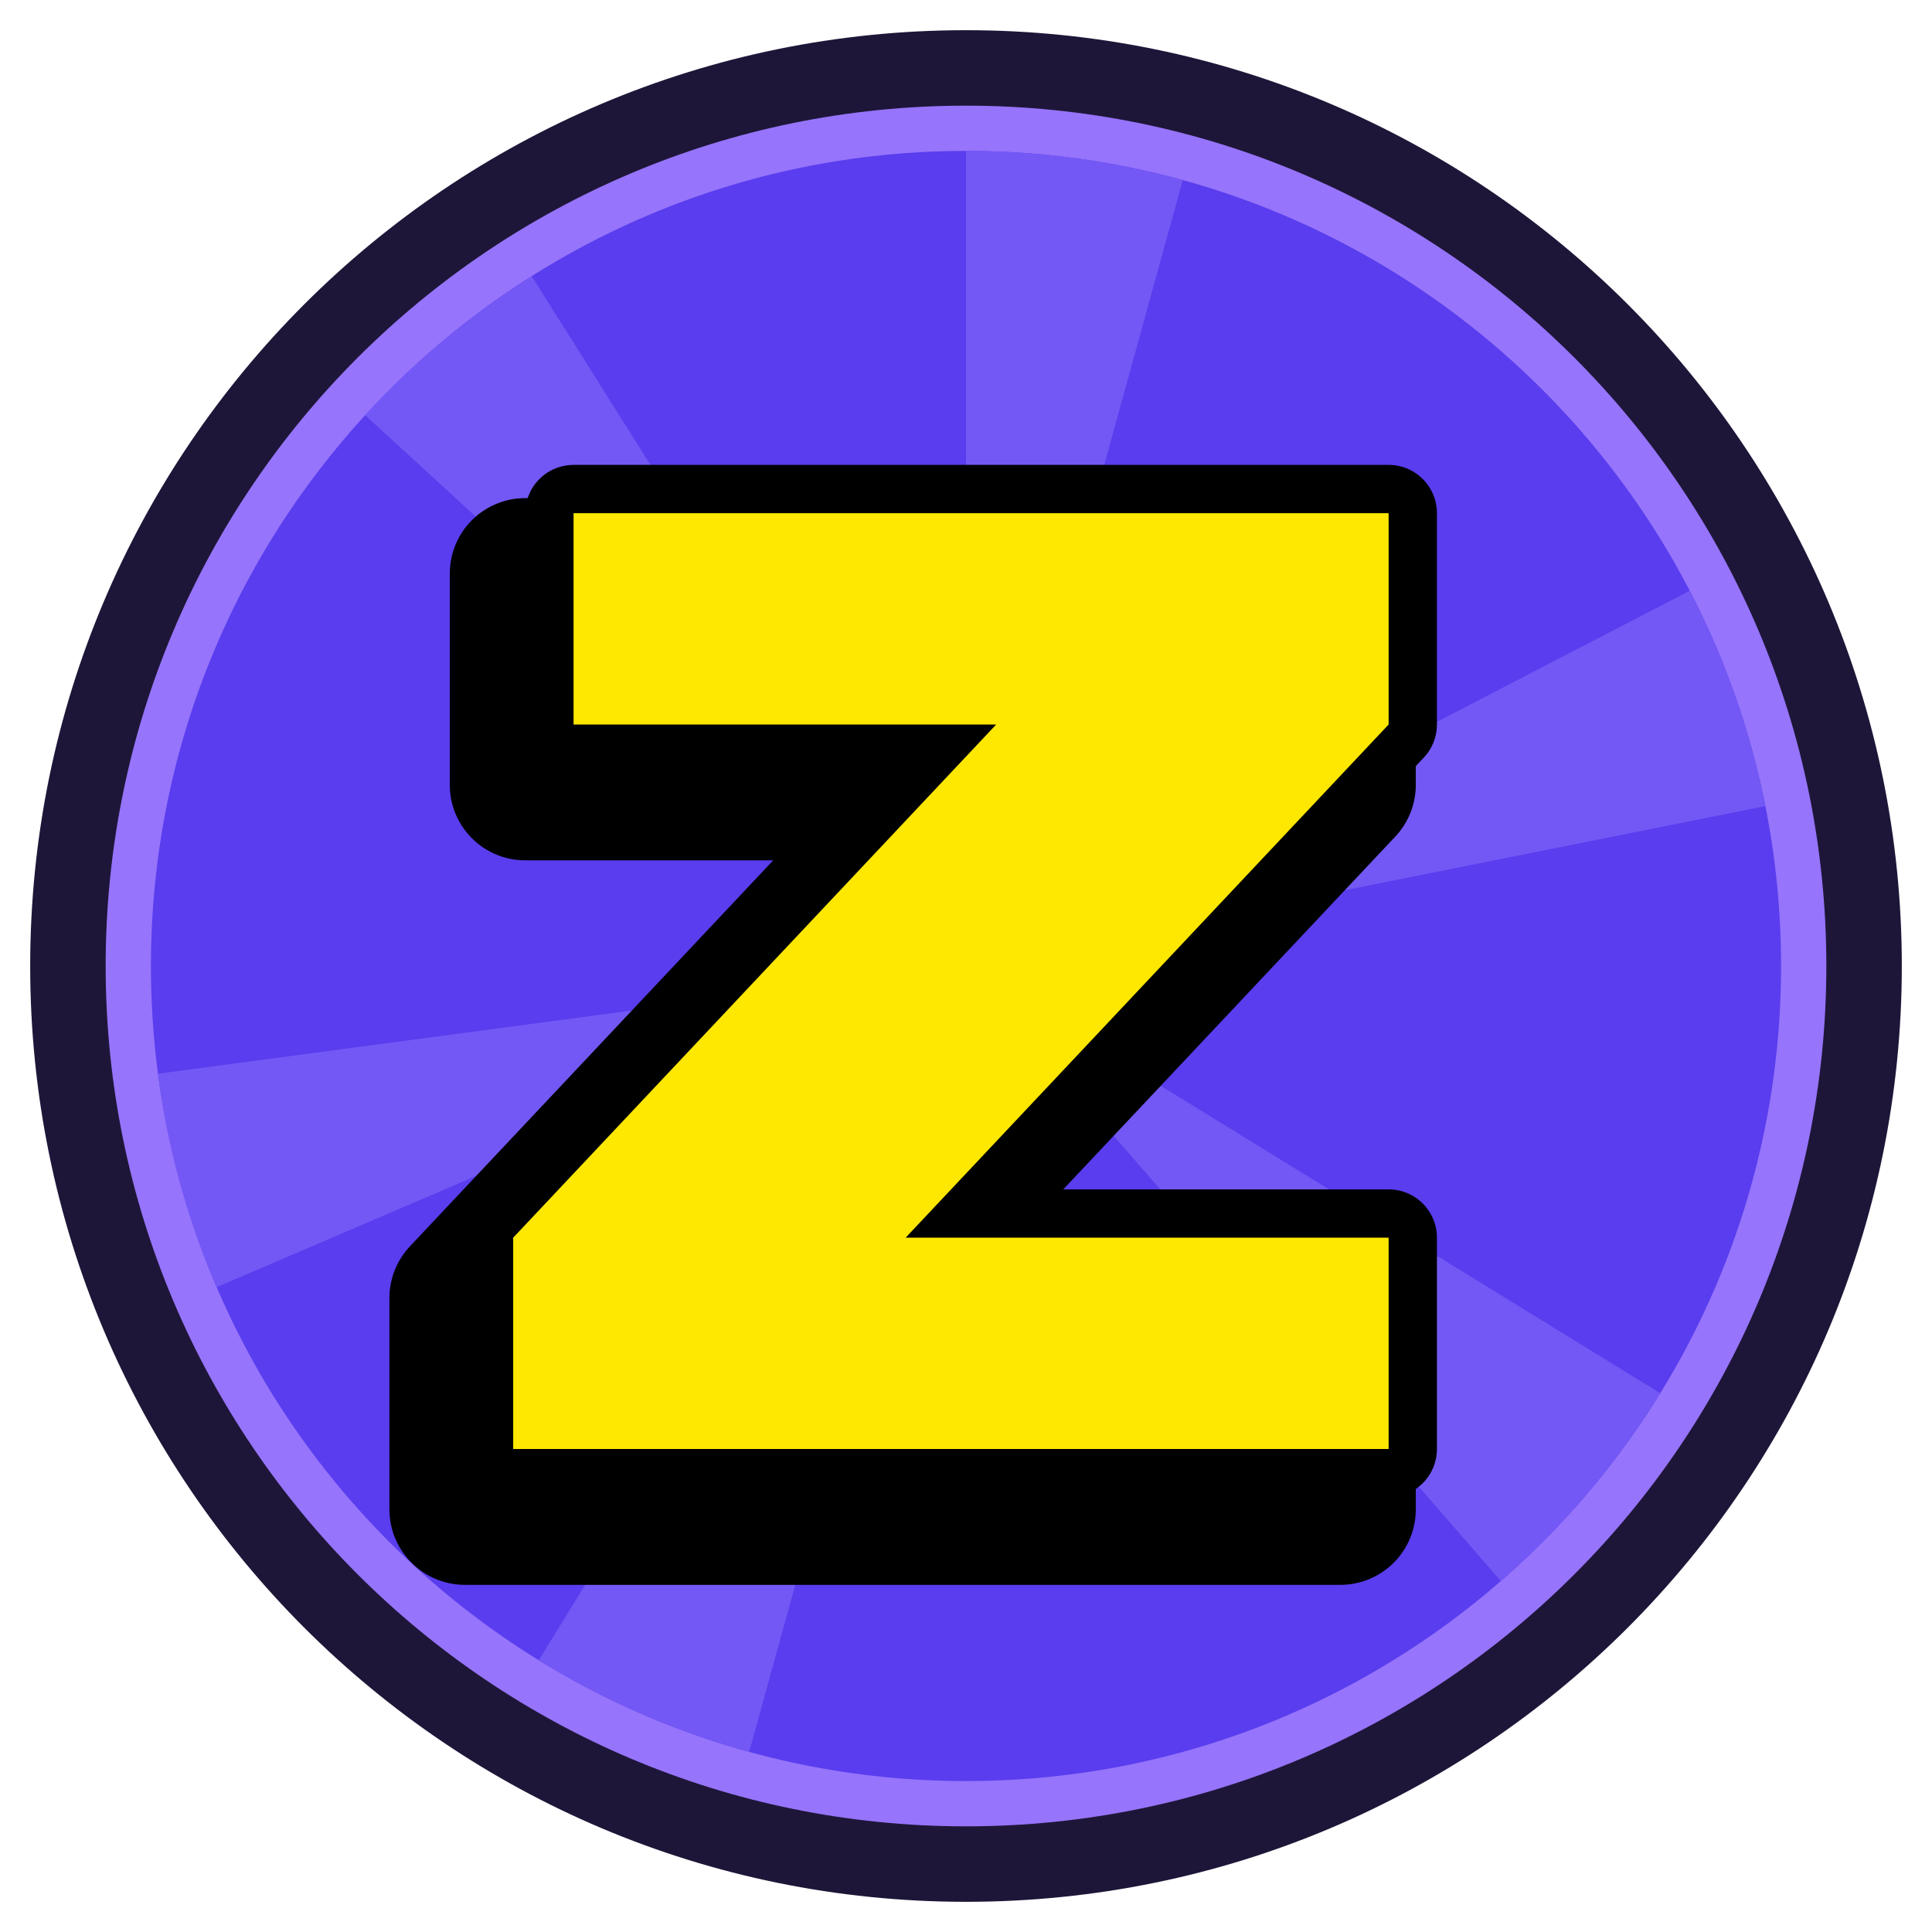
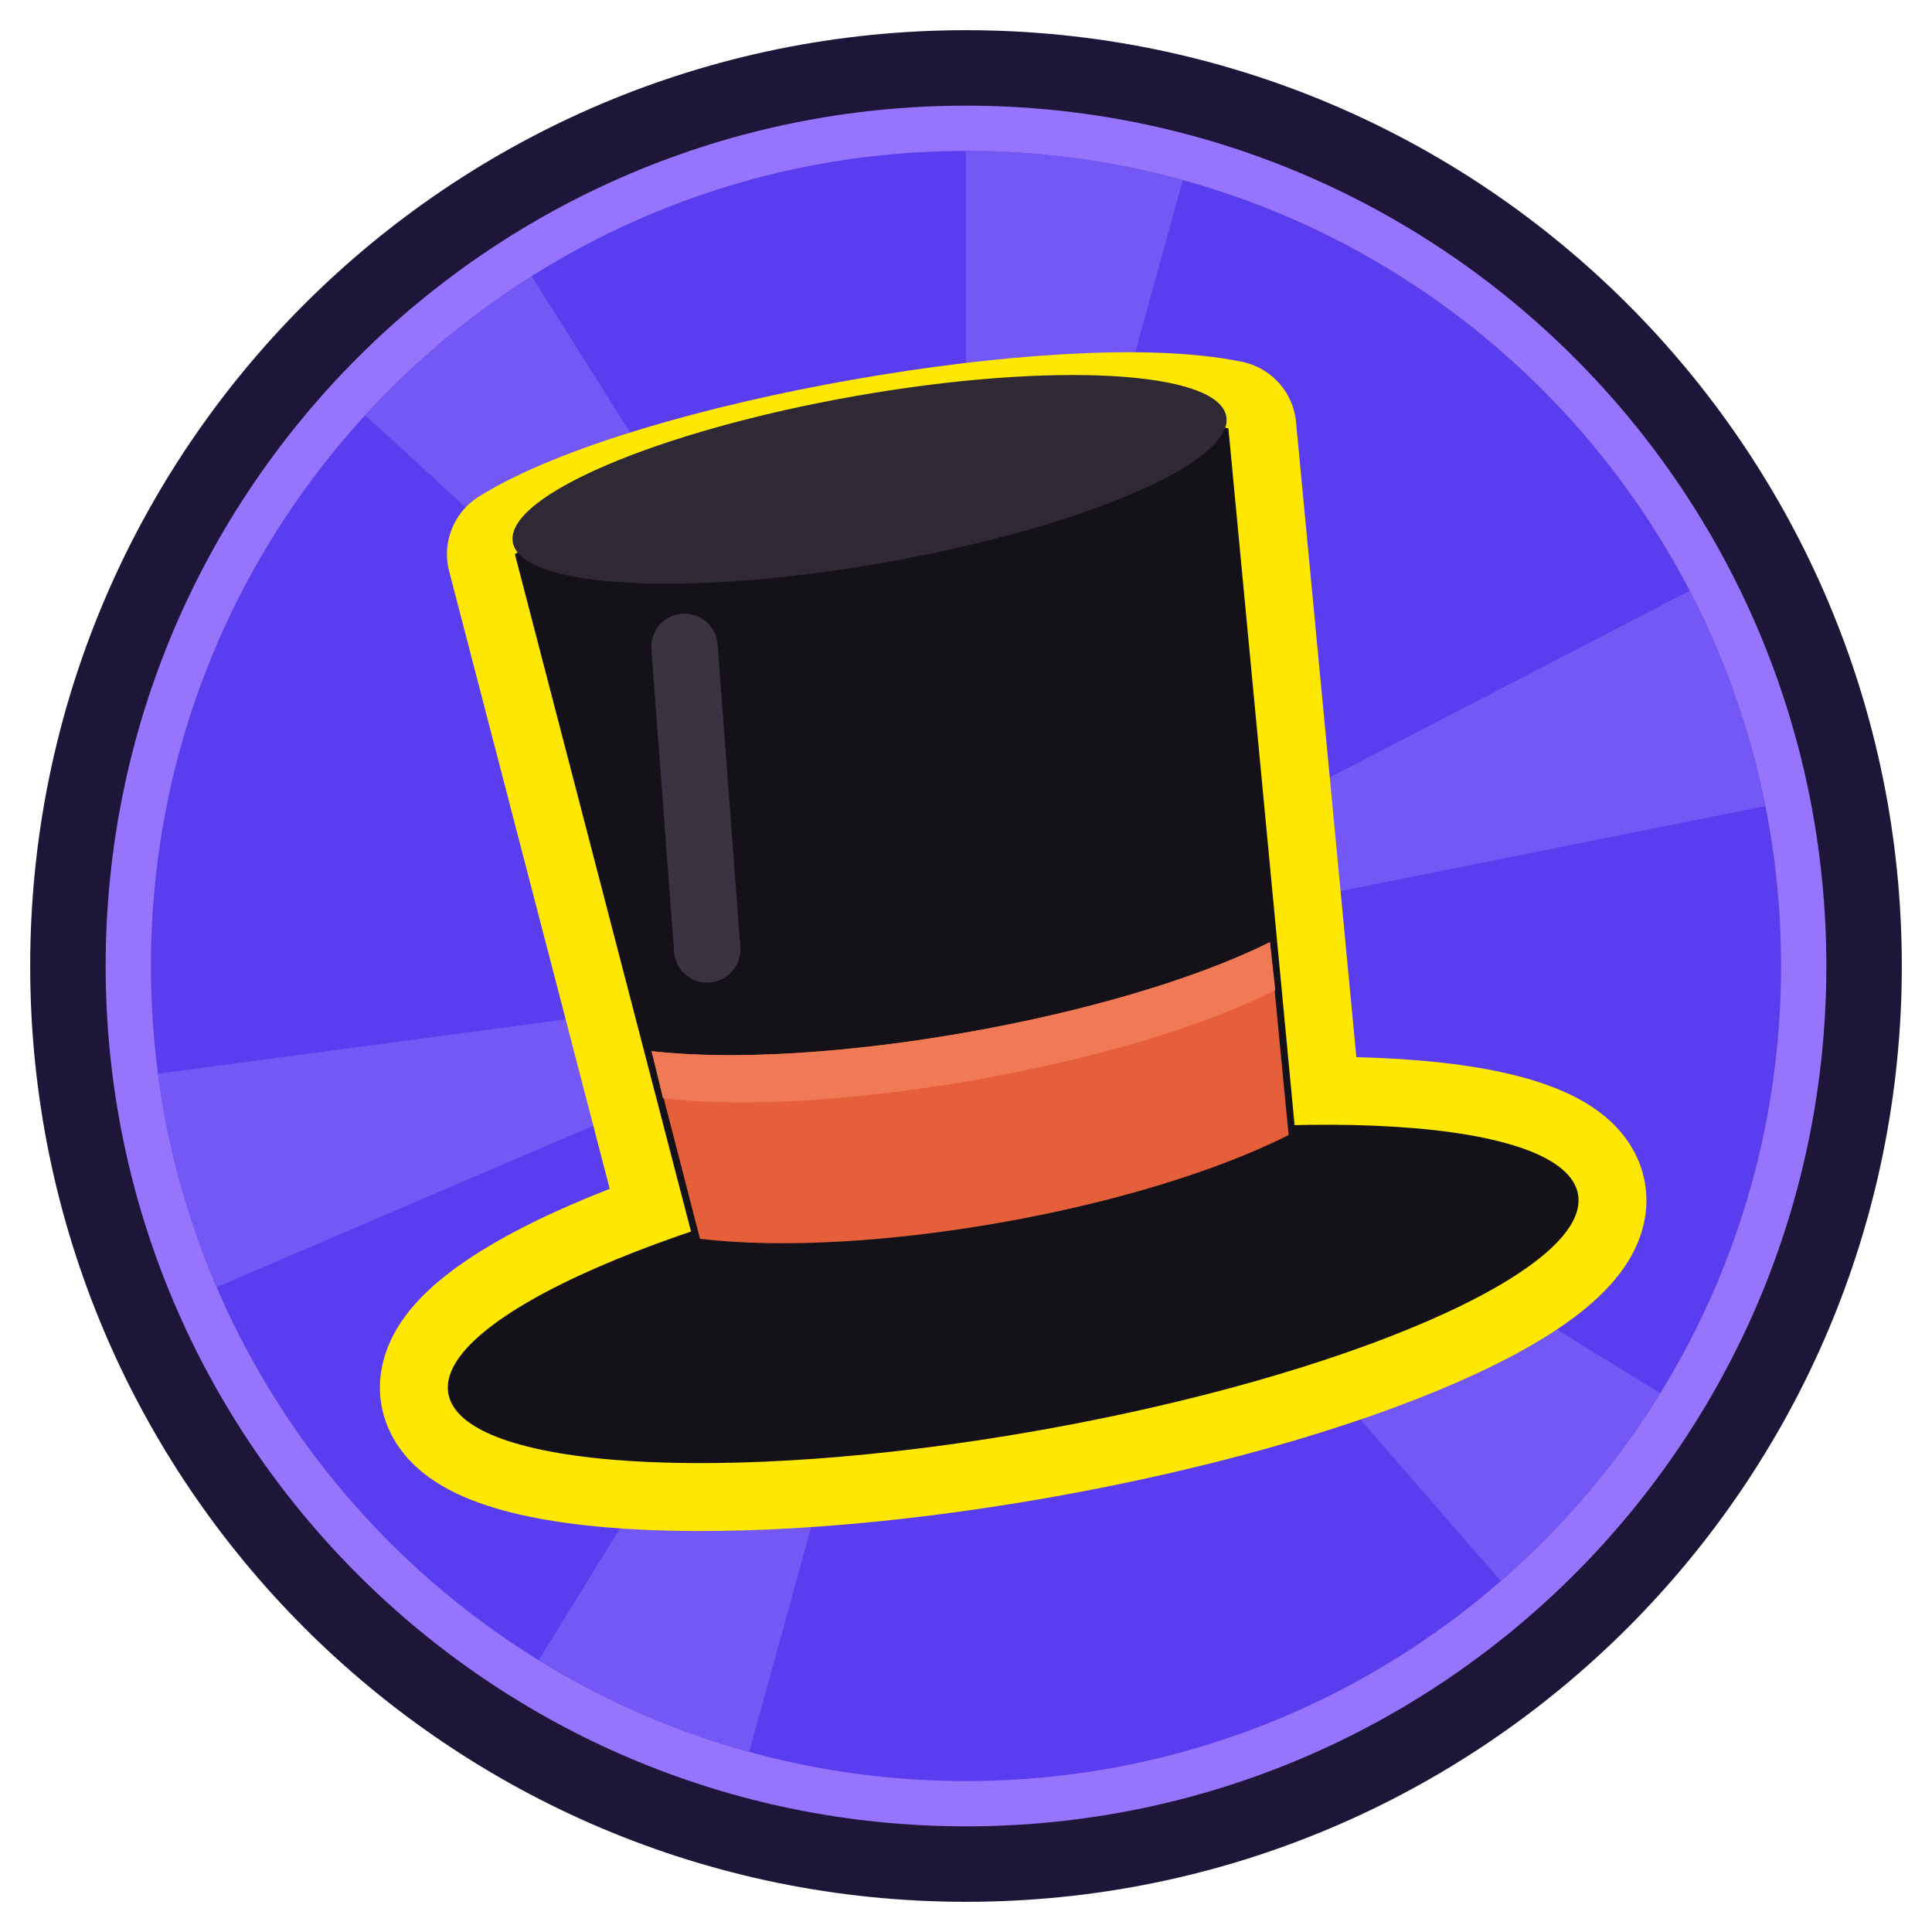
<svg xmlns="http://www.w3.org/2000/svg" viewBox="0 0 64 64">
  <defs>
    <clipPath id="c">
      <circle cx="32" cy="32" r="27" />
    </clipPath>
  </defs>
  <circle cx="32" cy="32" r="31" fill="#1E1638" />
  <circle cx="32" cy="32" r="28.5" fill="#9674FB" />
  <circle cx="32" cy="32" r="27" fill="#593DEE" />
  <g clip-path="url(#c)" fill="#7458F5">
    <path d="M32 32 L32 2 L40 3Z M32 32 L59 18 L62 26Z M32 32 L58 48 L52 55Z M32 32 L24 61 L16 58Z M32 32 L4 44 L2 36Z M32 32 L8 10 L15 5Z" />
  </g>
-   <path d="M19 17 H46 V24 L30 41 H46 V48 H17 V41 L33 24 H19 Z" fill="#000" transform="translate(-1.6 2)" stroke="#000" stroke-width="5" stroke-linejoin="round" />
-   <path d="M19 17 H46 V24 L30 41 H46 V48 H17 V41 L33 24 H19 Z" fill="#FEE701" stroke="#000" stroke-width="3.2" stroke-linejoin="round" paint-order="stroke" />
+   <g transform="rotate(-10 32 34)">
+     <g fill="#FEE701" stroke="#FEE701" stroke-width="4.5" stroke-linejoin="round">
+       <path d="M20 16 C25 14 39 14 44 16 L42 41 H22 Z" />
+       <ellipse cx="32" cy="43" rx="19" ry="4.6" />
+     </g>
+     <ellipse cx="32" cy="43" rx="19" ry="4.6" fill="#141118" />
+     <path d="M20 16 C25 14 39 14 44 16 L42 41 C37 42.6 27 42.6 22 41 Z" fill="#141118" />
+     <ellipse cx="32" cy="15.6" rx="12" ry="2.8" fill="#2E2935" />
+     <path d="M21.6 33 C27 34.6 37 34.6 42.4 33 L41.9 39.4 C36.6 41 27.4 41 22.1 39.4 Z" fill="#E5603A" />
+     <path d="M21.6 33 C27 34.6 37 34.6 42.4 33 L42.3 34.6 C37 36.2 27 36.2 21.7 34.6 Z" fill="#F07A55" />
+     <path d="M25 20 L24 30" stroke="#3A3442" stroke-width="2.2" stroke-linecap="round" />
+   </g>
</svg>
